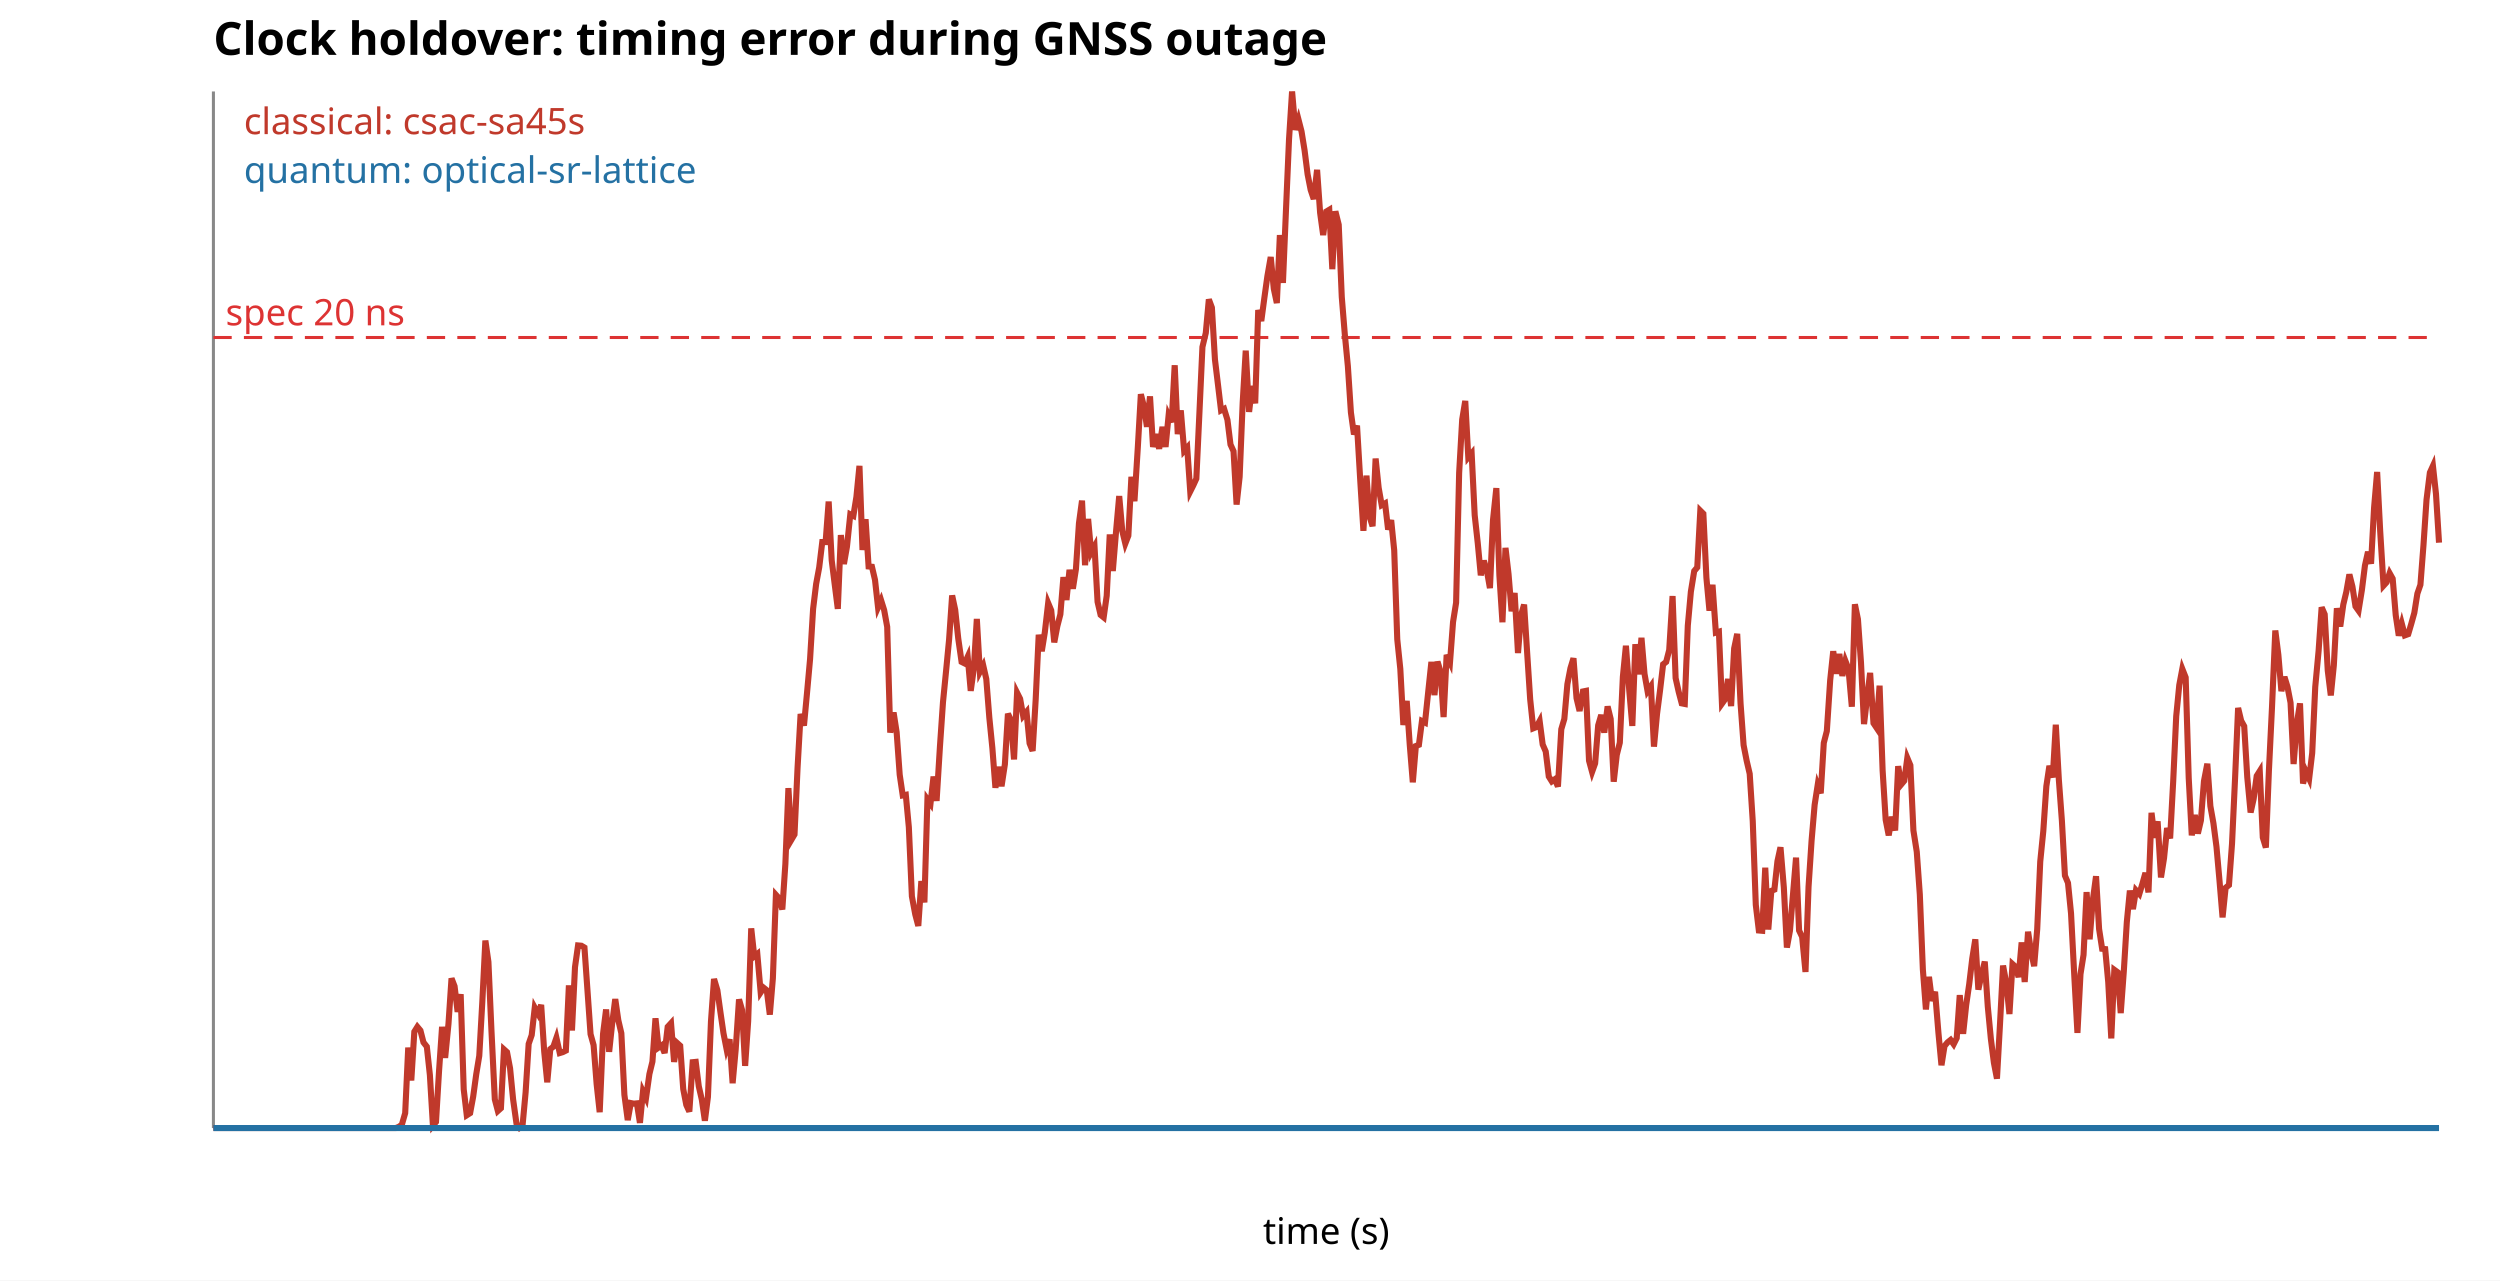
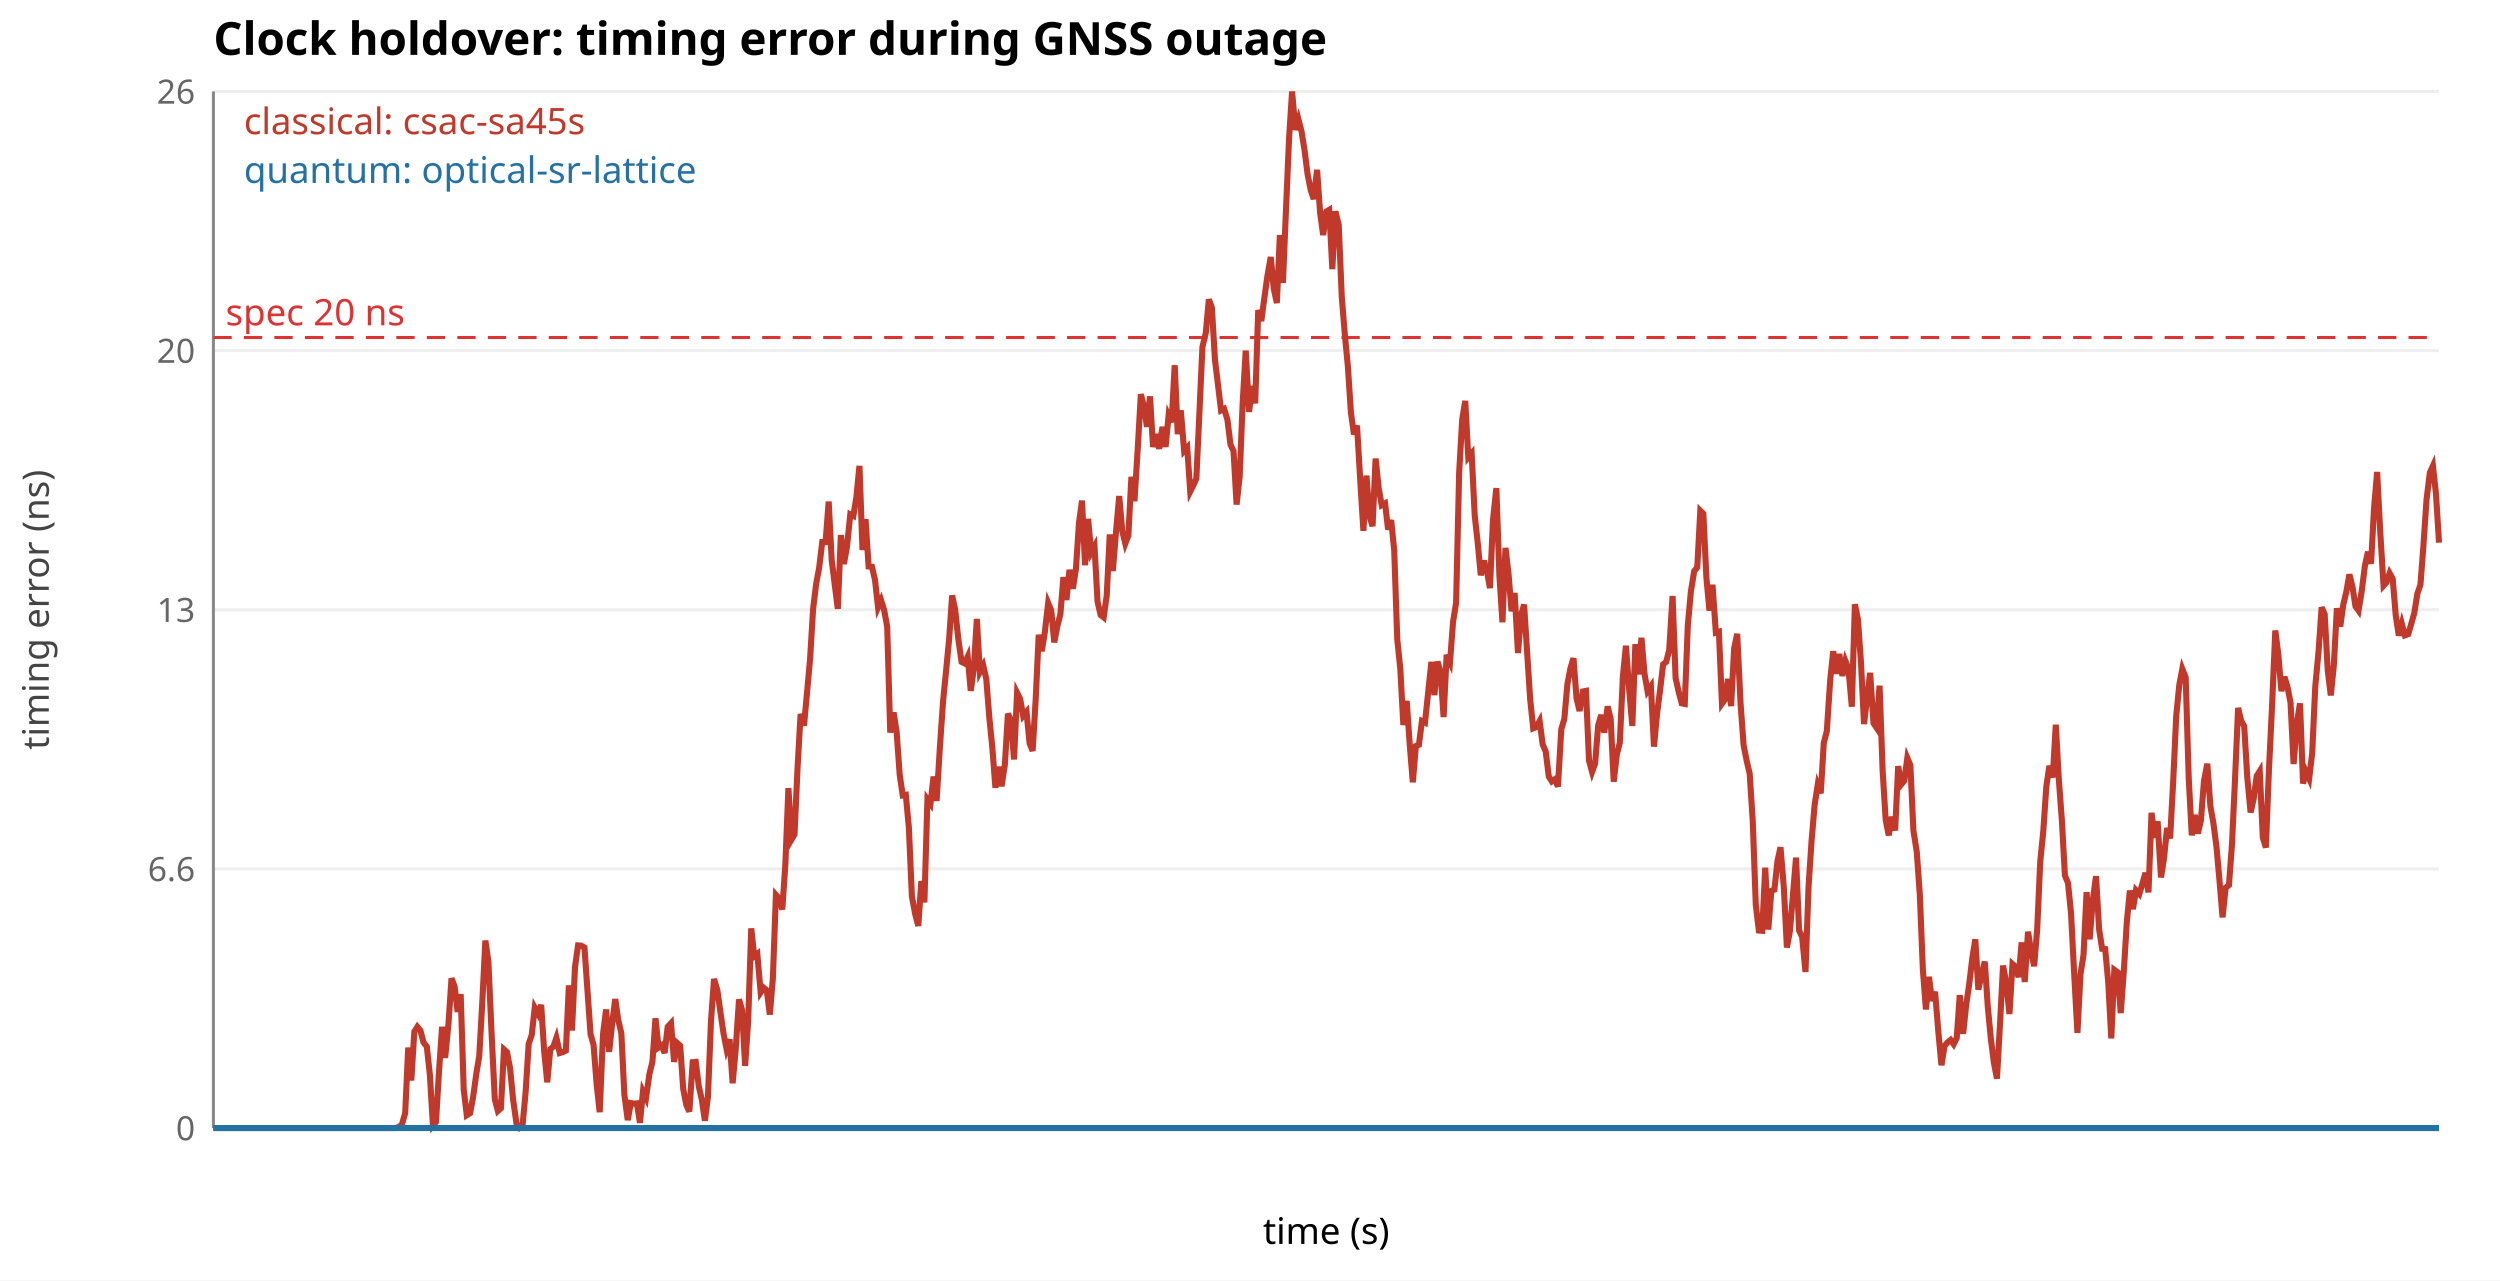
<svg xmlns="http://www.w3.org/2000/svg" width="820" height="420" font-family="sans-serif" font-size="12">
  <rect width="820" height="420" fill="white" />
  <text x="70" y="18" font-size="15" font-weight="bold">Clock holdover: timing error during GNSS outage</text>
+   <line x1="70" y1="370.0" x2="800" y2="370.0" stroke="#eee" />
+   <text x="64" y="374.0" text-anchor="end" fill="#666" font-size="11">0</text>
+   <line x1="70" y1="285.0" x2="800" y2="285.0" stroke="#eee" />
+   <text x="64" y="289.0" text-anchor="end" fill="#666" font-size="11">6.6</text>
+   <line x1="70" y1="200.0" x2="800" y2="200.0" stroke="#eee" />
+   <text x="64" y="204.0" text-anchor="end" fill="#666" font-size="11">13</text>
+   <line x1="70" y1="115.0" x2="800" y2="115.0" stroke="#eee" />
+   <text x="64" y="119.0" text-anchor="end" fill="#666" font-size="11">20</text>
+   <line x1="70" y1="30.0" x2="800" y2="30.0" stroke="#eee" />
+   <text x="64" y="34.0" text-anchor="end" fill="#666" font-size="11">26</text>
+   <text x="16" y="200.0" text-anchor="middle" fill="#444" font-size="12" transform="rotate(-90 16 200.0)">timing error (ns)</text>
  <line x1="70" y1="30" x2="70" y2="370" stroke="#888" />
  <line x1="70" y1="370" x2="800" y2="370" stroke="#888" />
  <line x1="70" y1="110.7" x2="800" y2="110.7" stroke="#d33" stroke-dasharray="6 4" />
  <text x="74" y="106.7" fill="#d33">spec 20 ns</text>
  <polyline fill="none" stroke="#c0392b" stroke-width="2" points="70.0,370.0 71.0,370.0 72.0,370.0 73.0,370.0 74.1,370.0 75.1,370.0 76.1,370.0 77.1,370.0 78.1,370.0 79.1,370.0 80.1,370.0 81.2,370.0 82.2,370.0 83.2,370.0 84.2,370.0 85.2,370.0 86.2,370.0 87.2,370.0 88.2,370.0 89.3,370.0 90.3,370.0 91.3,370.0 92.3,370.0 93.3,370.0 94.3,370.0 95.3,370.0 96.4,370.0 97.4,370.0 98.4,370.0 99.4,370.0 100.4,370.0 101.4,370.0 102.4,370.0 103.5,370.0 104.5,370.0 105.5,370.0 106.5,370.0 107.5,370.0 108.5,370.0 109.5,370.0 110.6,370.0 111.6,370.0 112.6,370.0 113.6,370.0 114.6,370.0 115.6,370.0 116.6,370.0 117.7,370.0 118.7,370.0 119.7,370.0 120.7,370.0 121.7,370.0 122.7,370.0 123.7,370.0 124.8,370.0 125.8,370.0 126.8,370.0 127.8,370.0 128.8,370.0 129.8,370.0 130.8,369.6 131.8,368.9 132.9,365.1 133.9,343.6 134.9,354.4 135.9,338.4 136.9,336.8 137.9,338.0 138.9,341.9 140.0,343.3 141.0,352.6 142.0,369.2 143.0,368.0 144.0,351.4 145.0,336.8 146.0,347.0 147.1,335.8 148.1,320.9 149.1,323.5 150.1,331.9 151.1,326.1 152.1,357.3 153.1,365.8 154.2,365.1 155.2,359.7 156.2,352.4 157.2,346.3 158.2,328.6 159.2,308.5 160.2,315.5 161.2,338.1 162.3,360.6 163.3,364.4 164.3,363.5 165.3,344.2 166.3,345.1 167.3,350.4 168.3,360.6 169.4,368.5 170.4,369.9 171.4,369.1 172.4,358.3 173.4,342.4 174.4,339.5 175.4,330.5 176.5,332.5 177.5,329.6 178.5,344.9 179.5,355.0 180.5,344.1 181.5,343.3 182.5,340.4 183.6,345.4 184.6,345.1 185.6,344.6 186.6,323.2 187.6,338.0 188.6,317.2 189.6,310.1 190.7,310.2 191.7,310.8 192.7,325.0 193.7,339.2 194.7,342.8 195.7,355.6 196.7,364.8 197.8,339.1 198.8,331.1 199.8,345.0 200.8,335.6 201.8,327.7 202.8,334.6 203.8,338.9 204.8,359.1 205.9,367.4 206.9,361.8 207.9,362.0 208.9,361.9 209.9,368.3 210.9,358.0 211.9,360.1 213.0,352.3 214.0,348.2 215.0,334.0 216.0,343.6 217.0,342.9 218.0,345.4 219.0,336.8 220.1,335.6 221.1,348.3 222.1,342.1 223.1,343.0 224.1,357.2 225.1,362.4 226.1,364.6 227.2,348.4 228.2,348.3 229.2,356.3 230.2,360.7 231.2,367.6 232.2,359.8 233.2,335.0 234.2,321.1 235.3,324.8 236.3,332.0 237.3,338.9 238.3,344.0 239.3,340.9 240.3,355.3 241.3,344.3 242.4,327.8 243.4,331.3 244.4,349.6 245.4,334.9 246.4,304.5 247.4,313.7 248.4,312.9 249.5,325.5 250.5,324.0 251.5,324.8 252.5,332.8 253.5,320.9 254.5,293.5 255.5,294.6 256.6,298.3 257.6,283.4 258.6,258.5 259.6,275.4 260.6,273.7 261.6,251.8 262.6,234.2 263.7,238.0 264.7,227.3 265.7,216.2 266.7,199.7 267.7,191.5 268.7,186.1 269.7,177.8 270.8,177.8 271.8,164.5 272.8,183.8 273.8,191.8 274.8,199.7 275.8,175.5 276.8,185.0 277.8,179.3 278.9,168.7 279.9,169.2 280.9,163.0 281.9,152.8 282.9,180.4 283.9,170.3 284.9,185.8 286.0,185.9 287.0,190.2 288.0,199.2 289.0,196.9 290.0,200.1 291.0,205.6 292.0,240.3 293.1,233.7 294.1,240.2 295.1,254.1 296.1,260.9 297.1,260.7 298.1,271.3 299.1,294.0 300.2,299.9 301.2,303.7 302.2,289.0 303.2,296.0 304.2,262.2 305.2,263.6 306.2,254.7 307.2,262.7 308.3,244.9 309.3,230.3 310.3,220.2 311.3,209.8 312.3,195.3 313.3,200.0 314.3,209.4 315.4,217.1 316.4,217.6 317.4,215.4 318.4,226.6 319.4,219.4 320.4,203.0 321.4,220.4 322.5,218.3 323.5,222.7 324.5,235.4 325.5,245.4 326.5,258.4 327.5,251.5 328.5,257.9 329.6,250.7 330.6,234.1 331.6,236.2 332.6,249.1 333.6,227.2 334.6,229.2 335.6,234.8 336.7,233.5 337.7,243.8 338.7,246.3 339.7,229.5 340.7,208.2 341.7,213.6 342.7,207.4 343.8,197.8 344.8,200.2 345.8,210.7 346.8,205.4 347.8,201.5 348.8,189.3 349.8,196.8 350.8,186.9 351.9,193.1 352.9,186.7 353.9,171.6 354.9,164.2 355.9,185.4 356.9,170.2 357.9,181.2 359.0,179.2 360.0,197.4 361.0,201.7 362.0,202.5 363.0,195.4 364.0,175.3 365.0,187.3 366.1,173.9 367.1,162.7 368.1,174.1 369.1,178.3 370.1,175.7 371.1,156.4 372.1,164.4 373.2,146.8 374.2,129.3 375.2,133.3 376.2,140.0 377.2,130.0 378.2,146.6 379.2,142.4 380.2,147.2 381.3,140.0 382.3,146.6 383.3,136.3 384.3,138.5 385.3,119.8 386.3,142.4 387.3,134.6 388.4,147.9 389.4,146.8 390.4,161.2 391.4,159.2 392.4,157.0 393.4,135.6 394.4,113.8 395.5,109.2 396.5,98.2 397.5,100.9 398.5,117.9 399.5,126.2 400.5,134.6 401.5,134.1 402.6,137.7 403.6,145.8 404.6,148.0 405.6,165.5 406.6,156.4 407.6,132.1 408.6,115.0 409.7,135.1 410.7,126.6 411.7,132.3 412.7,101.7 413.7,105.3 414.7,97.8 415.7,90.6 416.8,84.3 417.8,94.7 418.8,99.4 419.8,77.1 420.8,92.8 421.8,68.9 422.8,45.7 423.8,30.0 424.9,42.6 425.9,39.2 426.9,43.1 427.9,49.3 428.9,57.2 429.9,62.3 430.9,65.3 432.0,55.7 433.0,69.8 434.0,77.1 435.0,69.4 436.0,68.8 437.0,88.3 438.0,69.3 439.1,73.7 440.1,97.4 441.1,109.7 442.1,120.1 443.1,135.3 444.1,142.5 445.1,139.6 446.2,158.2 447.2,174.1 448.2,156.0 449.2,169.4 450.2,172.6 451.2,150.4 452.2,160.0 453.2,165.7 454.3,165.1 455.3,173.7 456.3,170.6 457.3,180.5 458.3,209.7 459.3,219.4 460.3,237.8 461.4,229.9 462.4,244.3 463.4,256.6 464.4,244.7 465.4,244.3 466.4,236.5 467.4,237.0 468.5,226.5 469.5,217.1 470.5,228.0 471.5,217.0 472.5,220.3 473.5,235.2 474.5,214.8 475.6,217.2 476.6,204.0 477.6,197.7 478.6,155.1 479.6,137.6 480.6,131.5 481.6,150.0 482.7,148.7 483.7,169.0 484.7,178.1 485.7,188.7 486.7,183.9 487.7,187.2 488.7,192.9 489.7,170.6 490.8,160.1 491.8,188.7 492.8,204.1 493.8,179.7 494.8,188.3 495.8,200.5 496.8,194.5 497.9,214.2 498.9,201.8 499.9,198.3 500.9,214.0 501.9,229.4 502.9,238.9 503.9,238.5 505.0,236.5 506.0,244.2 507.0,246.5 508.0,254.7 509.0,256.3 510.0,255.6 511.0,258.0 512.1,239.2 513.1,235.8 514.1,224.4 515.1,219.2 516.1,215.9 517.1,229.0 518.1,233.2 519.2,226.8 520.2,226.6 521.2,249.5 522.2,253.2 523.2,250.4 524.2,237.9 525.2,234.5 526.2,240.3 527.3,231.7 528.3,235.8 529.3,256.4 530.3,247.6 531.3,243.6 532.3,222.0 533.3,211.8 534.4,226.5 535.4,238.1 536.4,211.3 537.4,221.2 538.4,209.2 539.4,221.0 540.4,226.7 541.5,225.1 542.5,244.9 543.5,234.2 544.5,226.4 545.5,217.9 546.5,217.1 547.5,213.2 548.6,195.5 549.6,222.4 550.6,226.9 551.6,230.7 552.6,230.9 553.6,205.2 554.6,194.1 555.7,187.3 556.7,186.1 557.7,167.5 558.7,168.5 559.7,189.5 560.7,200.3 561.7,191.8 562.8,207.5 563.8,207.2 564.8,230.8 565.8,229.4 566.8,222.7 567.8,231.6 568.8,212.7 569.8,207.9 570.9,230.7 571.9,244.4 572.9,249.5 573.9,253.8 574.9,269.3 575.9,296.8 576.9,305.2 578.0,305.3 579.0,284.6 580.0,304.9 581.0,292.2 582.0,291.8 583.0,282.5 584.0,277.9 585.1,291.1 586.1,310.8 587.1,305.3 588.1,293.4 589.1,281.3 590.1,305.2 591.1,307.3 592.2,318.8 593.2,290.9 594.2,275.7 595.2,264.0 596.2,257.5 597.2,260.2 598.2,243.7 599.2,239.8 600.3,223.1 601.3,213.6 602.3,221.0 603.3,214.5 604.3,221.7 605.3,216.8 606.3,219.4 607.4,231.8 608.4,198.2 609.4,203.1 610.4,217.3 611.4,237.5 612.4,228.9 613.4,220.7 614.5,237.2 615.5,238.7 616.5,224.9 617.5,252.7 618.5,268.9 619.5,274.0 620.5,267.9 621.6,272.4 622.6,251.3 623.6,257.3 624.6,256.1 625.6,248.6 626.6,251.0 627.6,272.4 628.7,279.4 629.7,293.4 630.7,318.0 631.7,331.1 632.7,320.4 633.7,328.3 634.7,325.3 635.8,338.7 636.8,349.4 637.8,343.1 638.8,341.9 639.8,341.1 640.8,342.5 641.8,340.5 642.8,326.4 643.9,339.1 644.9,329.7 645.9,322.8 646.9,314.4 647.9,308.1 648.9,324.6 649.9,319.9 651.0,315.4 652.0,330.2 653.0,340.7 654.0,348.6 655.0,353.8 656.0,335.9 657.0,316.7 658.1,322.7 659.1,332.6 660.1,316.2 661.1,317.1 662.1,320.5 663.1,309.1 664.1,322.1 665.2,305.6 666.2,312.2 667.2,316.9 668.2,304.8 669.2,282.6 670.2,272.6 671.2,257.9 672.2,251.2 673.3,255.0 674.3,237.7 675.3,255.7 676.3,269.2 677.3,287.2 678.3,289.6 679.3,299.6 680.4,320.7 681.4,338.8 682.4,319.5 683.4,313.2 684.4,292.6 685.4,308.1 686.4,295.6 687.5,287.4 688.5,304.7 689.5,311.2 690.5,311.3 691.5,322.1 692.5,340.6 693.5,318.1 694.6,318.9 695.6,332.3 696.6,318.7 697.6,302.4 698.6,292.1 699.6,298.2 700.6,292.0 701.7,293.2 702.7,289.9 703.7,286.3 704.7,292.7 705.7,266.6 706.7,274.8 707.7,269.4 708.8,287.8 709.8,281.5 710.8,271.6 711.8,275.0 712.8,256.4 713.8,234.9 714.8,224.7 715.8,219.4 716.9,222.2 717.9,255.2 718.9,274.0 719.9,267.3 720.9,273.4 721.9,269.1 722.9,256.2 724.0,250.5 725.0,264.4 726.0,270.0 727.0,277.7 728.0,288.9 729.0,300.9 730.0,291.2 731.1,290.3 732.1,276.8 733.1,255.3 734.1,232.2 735.1,236.4 736.1,238.2 737.1,254.9 738.2,266.5 739.2,262.0 740.2,254.5 741.2,252.9 742.2,274.7 743.2,278.0 744.2,252.8 745.2,232.3 746.3,206.8 747.3,214.8 748.3,226.7 749.3,222.0 750.3,225.3 751.3,230.5 752.3,250.6 753.4,237.0 754.4,230.7 755.4,257.0 756.4,253.2 757.4,255.4 758.4,247.0 759.4,225.3 760.5,213.5 761.5,199.2 762.5,201.5 763.5,219.9 764.5,228.1 765.5,218.2 766.5,199.5 767.6,205.5 768.6,198.3 769.6,194.1 770.6,188.4 771.6,192.4 772.6,198.9 773.6,200.3 774.7,193.5 775.7,185.5 776.7,181.0 777.7,184.9 778.7,166.5 779.7,154.8 780.7,174.2 781.8,192.1 782.8,191.0 783.8,188.0 784.8,189.8 785.8,201.8 786.8,208.5 787.8,204.6 788.8,208.4 789.9,208.0 790.9,204.6 791.9,201.0 792.9,194.7 793.9,191.8 794.9,178.8 795.9,163.9 797.0,155.0 798.0,152.8 799.0,162.0 800.0,178.0" />
  <polyline fill="none" stroke="#2471a3" stroke-width="2" points="70.0,370.0 71.0,370.0 72.0,370.0 73.0,370.0 74.1,370.0 75.1,370.0 76.1,370.0 77.1,370.0 78.1,370.0 79.1,370.0 80.1,370.0 81.2,370.0 82.2,370.0 83.2,370.0 84.2,370.0 85.2,370.0 86.2,370.0 87.2,370.0 88.2,370.0 89.3,370.0 90.3,370.0 91.3,370.0 92.3,370.0 93.3,370.0 94.3,370.0 95.3,370.0 96.4,370.0 97.4,370.0 98.4,370.0 99.4,370.0 100.4,370.0 101.4,370.0 102.4,370.0 103.5,370.0 104.5,370.0 105.5,370.0 106.5,370.0 107.5,370.0 108.5,370.0 109.5,370.0 110.6,370.0 111.6,370.0 112.6,370.0 113.6,370.0 114.6,370.0 115.6,370.0 116.6,370.0 117.7,370.0 118.7,370.0 119.7,370.0 120.7,370.0 121.7,370.0 122.7,370.0 123.7,370.0 124.8,370.0 125.8,370.0 126.8,370.0 127.8,370.0 128.8,370.0 129.8,370.0 130.8,370.0 131.8,370.0 132.9,370.0 133.9,370.0 134.9,370.0 135.9,370.0 136.9,370.0 137.9,370.0 138.9,370.0 140.0,370.0 141.0,370.0 142.0,370.0 143.0,370.0 144.0,370.0 145.0,370.0 146.0,370.0 147.1,370.0 148.1,370.0 149.1,370.0 150.1,370.0 151.1,370.0 152.1,370.0 153.1,370.0 154.2,370.0 155.2,370.0 156.2,370.0 157.2,370.0 158.2,370.0 159.2,370.0 160.2,370.0 161.2,370.0 162.3,370.0 163.3,370.0 164.3,370.0 165.3,370.0 166.3,370.0 167.3,370.0 168.3,370.0 169.4,370.0 170.4,370.0 171.4,370.0 172.4,370.0 173.4,370.0 174.4,370.0 175.4,370.0 176.5,370.0 177.5,370.0 178.5,370.0 179.5,370.0 180.5,370.0 181.5,370.0 182.5,370.0 183.6,370.0 184.6,370.0 185.6,370.0 186.6,370.0 187.6,370.0 188.6,370.0 189.6,370.0 190.7,370.0 191.7,370.0 192.7,370.0 193.7,370.0 194.7,370.0 195.7,370.0 196.7,370.0 197.8,370.0 198.8,370.0 199.8,370.0 200.8,370.0 201.8,370.0 202.8,370.0 203.8,370.0 204.8,370.0 205.9,370.0 206.9,370.0 207.9,370.0 208.9,370.0 209.9,370.0 210.9,370.0 211.9,370.0 213.0,370.0 214.0,370.0 215.0,370.0 216.0,370.0 217.0,370.0 218.0,370.0 219.0,370.0 220.1,370.0 221.1,370.0 222.1,370.0 223.1,370.0 224.1,370.0 225.1,370.0 226.1,370.0 227.2,370.0 228.2,370.0 229.2,370.0 230.2,370.0 231.2,370.0 232.2,370.0 233.2,370.0 234.2,370.0 235.3,370.0 236.3,370.0 237.3,370.0 238.3,370.0 239.3,370.0 240.3,370.0 241.3,370.0 242.4,370.0 243.4,370.0 244.4,370.0 245.4,370.0 246.4,370.0 247.4,370.0 248.4,370.0 249.5,370.0 250.5,370.0 251.5,370.0 252.5,370.0 253.5,370.0 254.5,370.0 255.5,370.0 256.6,370.0 257.6,370.0 258.6,370.0 259.6,370.0 260.6,370.0 261.6,370.0 262.6,370.0 263.7,370.0 264.7,370.0 265.7,370.0 266.7,370.0 267.7,370.0 268.7,370.0 269.7,370.0 270.8,370.0 271.8,370.0 272.8,370.0 273.8,370.0 274.8,370.0 275.8,370.0 276.8,370.0 277.8,370.0 278.9,370.0 279.9,370.0 280.9,370.0 281.9,370.0 282.9,370.0 283.9,370.0 284.9,370.0 286.0,370.0 287.0,370.0 288.0,370.0 289.0,370.0 290.0,370.0 291.0,370.0 292.0,370.0 293.1,370.0 294.1,370.0 295.1,370.0 296.1,370.0 297.1,370.0 298.1,370.0 299.1,370.0 300.2,370.0 301.2,370.0 302.2,370.0 303.2,370.0 304.2,370.0 305.2,370.0 306.2,370.0 307.2,370.0 308.3,370.0 309.3,370.0 310.3,370.0 311.3,370.0 312.3,370.0 313.3,370.0 314.3,370.0 315.4,370.0 316.4,370.0 317.4,370.0 318.4,370.0 319.4,370.0 320.4,370.0 321.4,370.0 322.5,370.0 323.5,370.0 324.5,370.0 325.5,370.0 326.5,370.0 327.5,370.0 328.5,370.0 329.6,370.0 330.6,370.0 331.6,370.0 332.6,370.0 333.6,370.0 334.6,370.0 335.6,370.0 336.7,370.0 337.7,370.0 338.7,370.0 339.7,370.0 340.7,370.0 341.7,370.0 342.7,370.0 343.8,370.0 344.8,370.0 345.8,370.0 346.8,370.0 347.8,370.0 348.8,370.0 349.8,370.0 350.8,370.0 351.9,370.0 352.9,370.0 353.9,370.0 354.9,370.0 355.9,370.0 356.9,370.0 357.9,370.0 359.0,370.0 360.0,370.0 361.0,370.0 362.0,370.0 363.0,370.0 364.0,370.0 365.0,370.0 366.1,370.0 367.1,370.0 368.1,370.0 369.1,370.0 370.1,370.0 371.1,370.0 372.1,370.0 373.2,370.0 374.2,370.0 375.2,370.0 376.2,370.0 377.2,370.0 378.2,370.0 379.2,370.0 380.2,370.0 381.3,370.0 382.3,370.0 383.3,370.0 384.3,370.0 385.3,370.0 386.3,370.0 387.3,370.0 388.4,370.0 389.4,370.0 390.4,370.0 391.4,370.0 392.4,370.0 393.4,370.0 394.4,370.0 395.5,370.0 396.5,370.0 397.5,370.0 398.5,370.0 399.5,370.0 400.5,370.0 401.5,370.0 402.6,370.0 403.6,370.0 404.6,370.0 405.6,370.0 406.6,370.0 407.6,370.0 408.6,370.0 409.7,370.0 410.7,370.0 411.7,370.0 412.7,370.0 413.7,370.0 414.7,370.0 415.7,370.0 416.8,370.0 417.8,370.0 418.8,370.0 419.8,370.0 420.8,370.0 421.8,370.0 422.8,370.0 423.8,370.0 424.9,370.0 425.9,370.0 426.9,370.0 427.9,370.0 428.9,370.0 429.9,370.0 430.9,370.0 432.0,370.0 433.0,370.0 434.0,370.0 435.0,370.0 436.0,370.0 437.0,370.0 438.0,370.0 439.1,370.0 440.1,370.0 441.1,370.0 442.1,370.0 443.1,370.0 444.1,370.0 445.1,370.0 446.2,370.0 447.2,370.0 448.2,370.0 449.2,370.0 450.2,370.0 451.2,370.0 452.2,370.0 453.2,370.0 454.3,370.0 455.3,370.0 456.3,370.0 457.3,370.0 458.3,370.0 459.3,370.0 460.3,370.0 461.4,370.0 462.4,370.0 463.4,370.0 464.4,370.0 465.4,370.0 466.4,370.0 467.4,370.0 468.5,370.0 469.5,370.0 470.5,370.0 471.5,370.0 472.5,370.0 473.5,370.0 474.5,370.0 475.6,370.0 476.6,370.0 477.6,370.0 478.6,370.0 479.6,370.0 480.6,370.0 481.6,370.0 482.7,370.0 483.7,370.0 484.7,370.0 485.7,370.0 486.7,370.0 487.7,370.0 488.7,370.0 489.7,370.0 490.8,370.0 491.8,370.0 492.8,370.0 493.8,370.0 494.8,370.0 495.8,370.0 496.8,370.0 497.9,370.0 498.9,370.0 499.9,370.0 500.9,370.0 501.9,370.0 502.9,370.0 503.9,370.0 505.0,370.0 506.0,370.0 507.0,370.0 508.0,370.0 509.0,370.0 510.0,370.0 511.0,370.0 512.1,370.0 513.1,370.0 514.1,370.0 515.1,370.0 516.1,370.0 517.1,370.0 518.1,370.0 519.2,370.0 520.2,370.0 521.2,370.0 522.2,370.0 523.2,370.0 524.2,370.0 525.2,370.0 526.2,370.0 527.3,370.0 528.3,370.0 529.3,370.0 530.3,370.0 531.3,370.0 532.3,370.0 533.3,370.0 534.4,370.0 535.4,370.0 536.4,370.0 537.4,370.0 538.4,370.0 539.4,370.0 540.4,370.0 541.5,370.0 542.5,370.0 543.5,370.0 544.5,370.0 545.5,370.0 546.5,370.0 547.5,370.0 548.6,370.0 549.6,370.0 550.6,370.0 551.6,370.0 552.6,370.0 553.6,370.0 554.6,370.0 555.7,370.0 556.7,370.0 557.7,370.0 558.7,370.0 559.7,370.0 560.7,370.0 561.7,370.0 562.8,370.0 563.8,370.0 564.8,370.0 565.8,370.0 566.8,370.0 567.8,370.0 568.8,370.0 569.8,370.0 570.9,370.0 571.9,370.0 572.9,370.0 573.9,370.0 574.9,370.0 575.9,370.0 576.9,370.0 578.0,370.0 579.0,370.0 580.0,370.0 581.0,370.0 582.0,370.0 583.0,370.0 584.0,370.0 585.1,370.0 586.1,370.0 587.1,370.0 588.1,370.0 589.1,370.0 590.1,370.0 591.1,370.0 592.2,370.0 593.2,370.0 594.2,370.0 595.2,370.0 596.2,370.0 597.2,370.0 598.2,370.0 599.2,370.0 600.3,370.0 601.3,370.0 602.3,370.0 603.3,370.0 604.3,370.0 605.3,370.0 606.3,370.0 607.4,370.0 608.4,370.0 609.4,370.0 610.4,370.0 611.4,370.0 612.4,370.0 613.4,370.0 614.5,370.0 615.5,370.0 616.5,370.0 617.5,370.0 618.5,370.0 619.5,370.0 620.5,370.0 621.6,370.0 622.6,370.0 623.6,370.0 624.6,370.0 625.6,370.0 626.6,370.0 627.6,370.0 628.7,370.0 629.7,370.0 630.7,370.0 631.7,370.0 632.7,370.0 633.7,370.0 634.7,370.0 635.8,370.0 636.8,370.0 637.8,370.0 638.8,370.0 639.8,370.0 640.8,370.0 641.8,370.0 642.8,370.0 643.9,370.0 644.9,370.0 645.9,370.0 646.9,370.0 647.9,370.0 648.9,370.0 649.9,370.0 651.0,370.0 652.0,370.0 653.0,370.0 654.0,370.0 655.0,370.0 656.0,370.0 657.0,370.0 658.1,370.0 659.1,370.0 660.1,370.0 661.1,370.0 662.1,370.0 663.1,370.0 664.1,370.0 665.2,370.0 666.2,370.0 667.2,370.0 668.2,370.0 669.2,370.0 670.2,370.0 671.2,370.0 672.2,370.0 673.3,370.0 674.3,370.0 675.3,370.0 676.3,370.0 677.3,370.0 678.3,370.0 679.3,370.0 680.4,370.0 681.4,370.0 682.4,370.0 683.4,370.0 684.4,370.0 685.4,370.0 686.4,370.0 687.5,370.0 688.5,370.0 689.5,370.0 690.5,370.0 691.5,370.0 692.5,370.0 693.5,370.0 694.6,370.0 695.6,370.0 696.6,370.0 697.6,370.0 698.6,370.0 699.6,370.0 700.6,370.0 701.7,370.0 702.7,370.0 703.7,370.0 704.7,370.0 705.7,370.0 706.7,370.0 707.7,370.0 708.8,370.0 709.8,370.0 710.8,370.0 711.8,370.0 712.8,370.0 713.8,370.0 714.8,370.0 715.8,370.0 716.9,370.0 717.9,370.0 718.9,370.0 719.9,370.0 720.9,370.0 721.9,370.0 722.9,370.0 724.0,370.0 725.0,370.0 726.0,370.0 727.0,370.0 728.0,370.0 729.0,370.0 730.0,370.0 731.1,370.0 732.1,370.0 733.1,370.0 734.1,370.0 735.1,370.0 736.1,370.0 737.1,370.0 738.2,370.0 739.2,370.0 740.2,370.0 741.2,370.0 742.2,370.0 743.2,370.0 744.2,370.0 745.2,370.0 746.3,370.0 747.3,370.0 748.3,370.0 749.3,370.0 750.3,370.0 751.3,370.0 752.3,370.0 753.4,370.0 754.4,370.0 755.4,370.0 756.4,370.0 757.4,370.0 758.4,370.0 759.4,370.0 760.5,370.0 761.5,370.0 762.5,370.0 763.5,370.0 764.5,370.0 765.5,370.0 766.5,370.0 767.6,370.0 768.6,370.0 769.6,370.0 770.6,370.0 771.6,370.0 772.6,370.0 773.6,370.0 774.7,370.0 775.7,370.0 776.7,370.0 777.7,370.0 778.7,370.0 779.7,370.0 780.7,370.0 781.8,370.0 782.8,370.0 783.8,370.0 784.8,370.0 785.8,370.0 786.8,370.0 787.8,370.0 788.8,370.0 789.9,370.0 790.9,370.0 791.9,370.0 792.9,370.0 793.9,370.0 794.9,370.0 795.9,370.0 797.0,370.0 798.0,370.0 799.0,370.0 800.0,370.0" />
  <text x="435" y="408" text-anchor="middle">time (s)</text>
  <text x="80" y="44" fill="#c0392b">classical: csac-sa45s</text>
  <text x="80" y="60" fill="#2471a3">quantum: optical-sr-lattice</text>
</svg>
